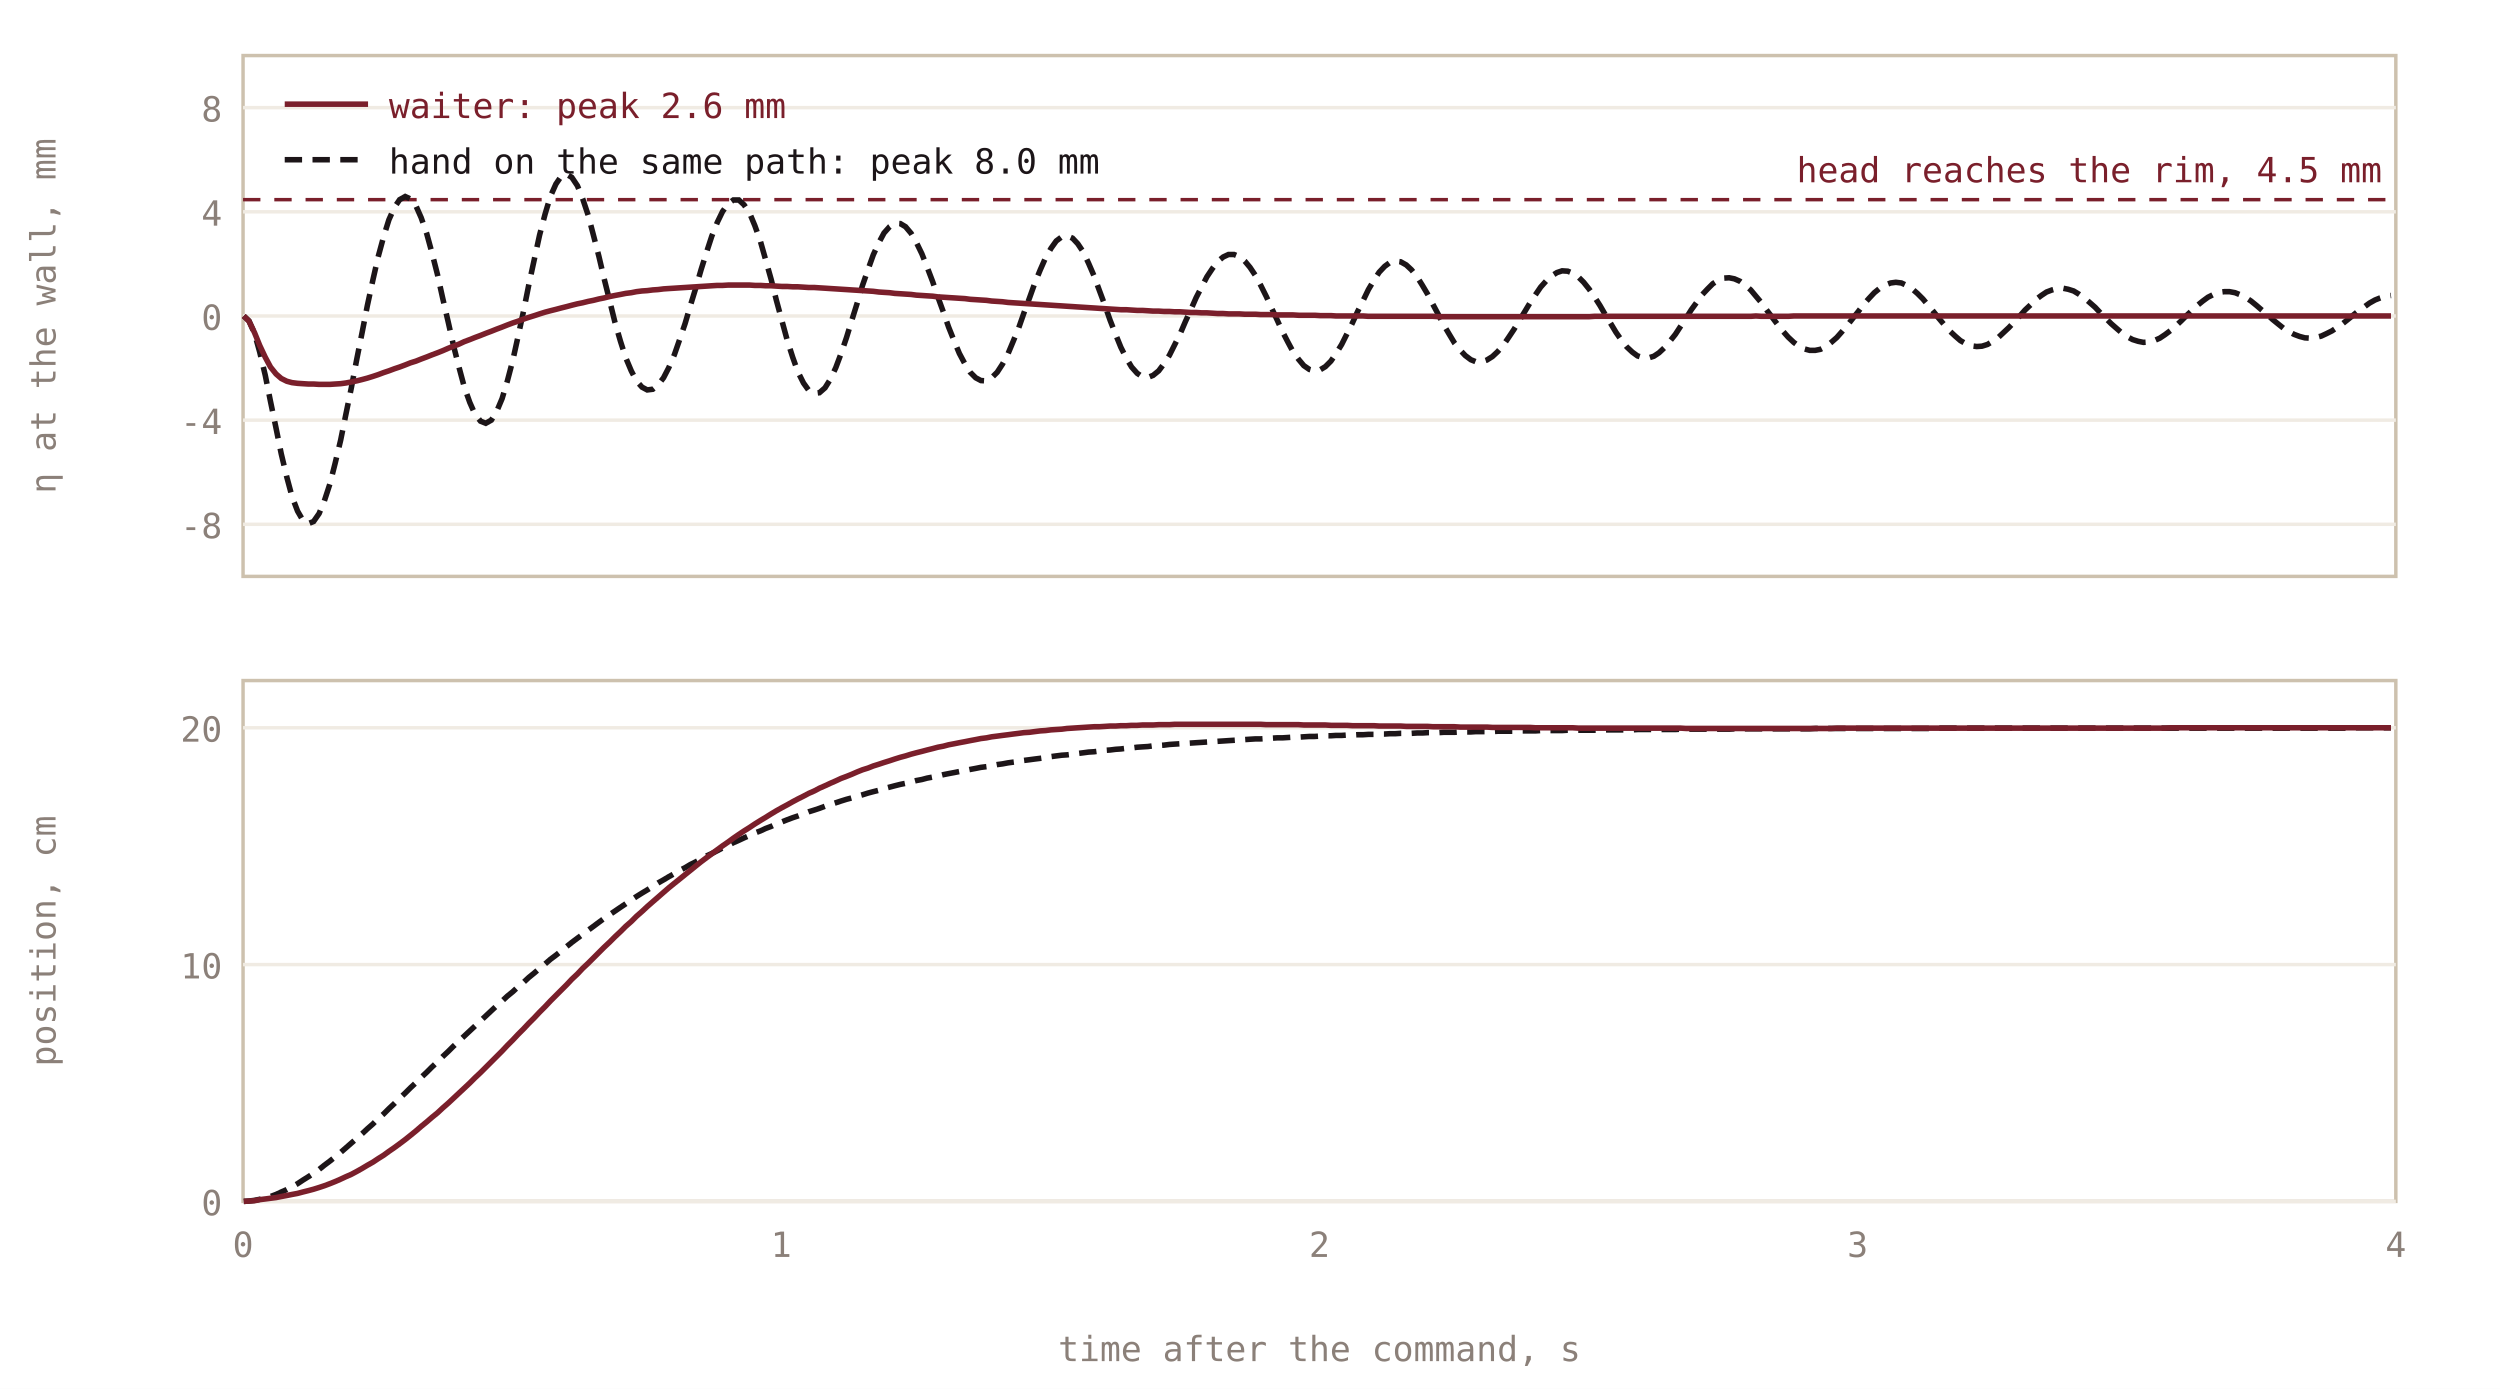
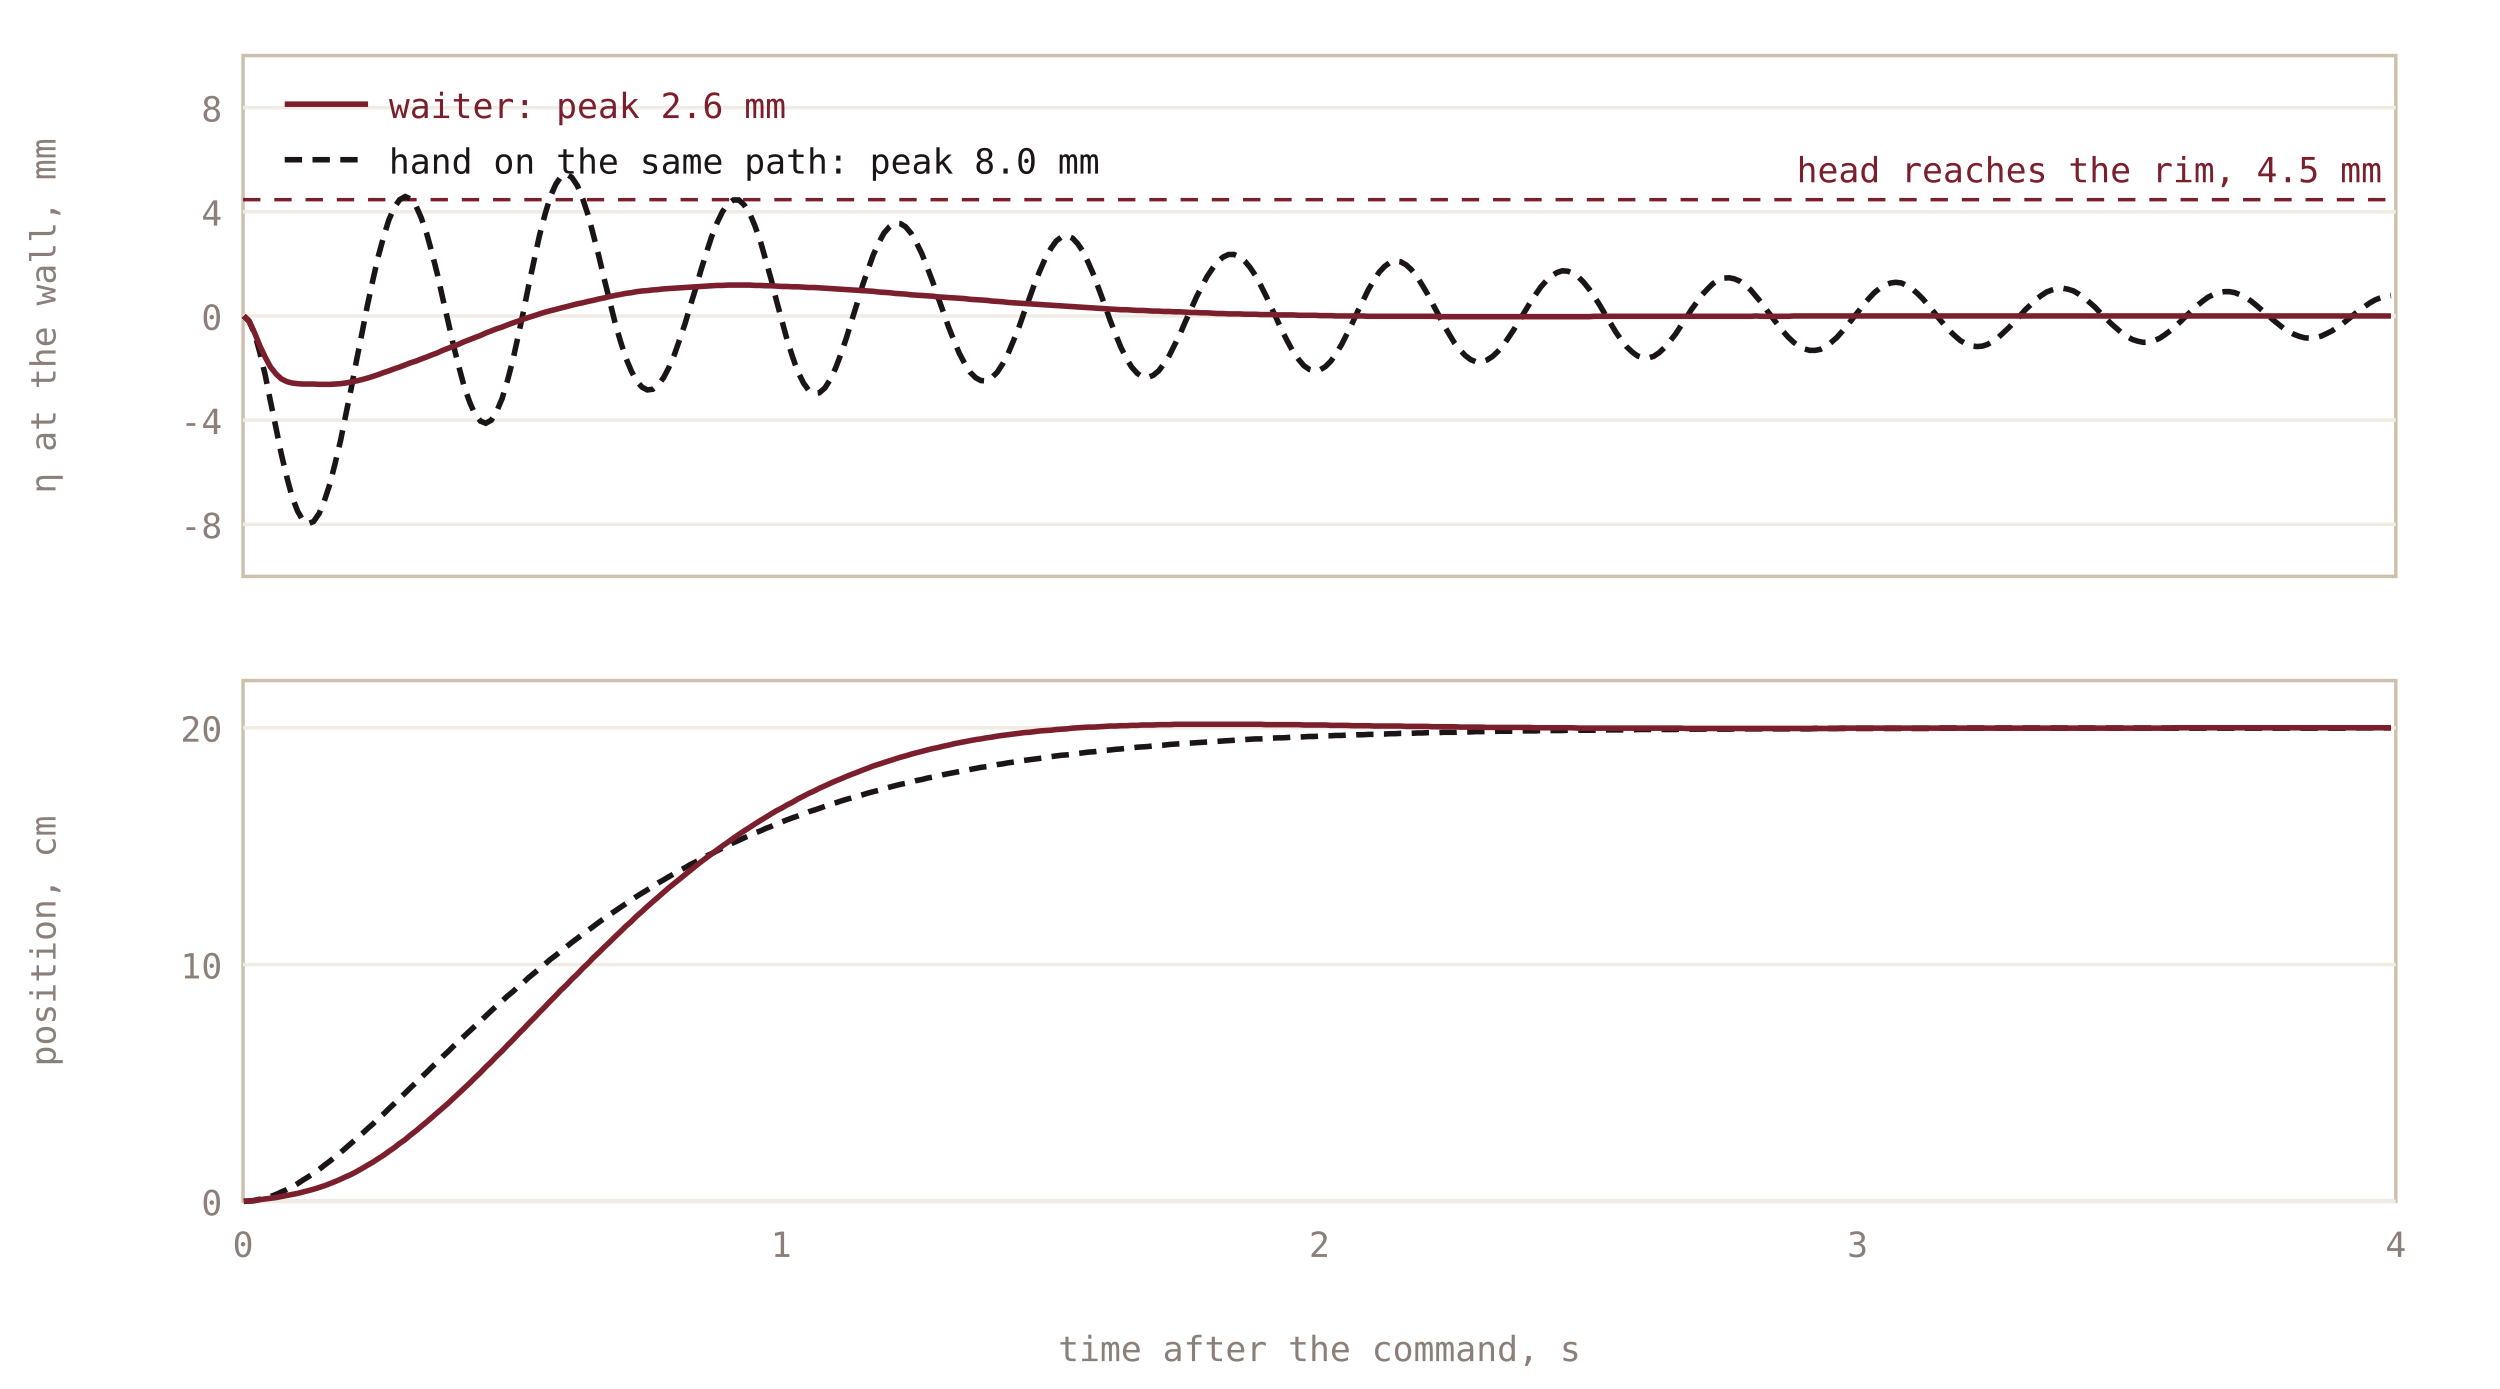
<svg viewBox="0 0 720 400" role="img" aria-label="A 20 centimetre carry: the waiter keeps the wave at the wall under the rim, a hand moving along the same smooth path does not.">
  <rect x="0" y="0" width="720" height="400" fill="#fff" />
  <rect x="70" y="16" width="620" height="150" fill="none" stroke="#cdc1ae" />
  <line x1="70" y1="151.0" x2="690" y2="151.0" stroke="#f0ebe3" />
  <text x="64" y="155.0" font-family="IBM Plex Mono, monospace" font-size="10" text-anchor="end" fill="#8b8079">-8</text>
  <line x1="70" y1="121.0" x2="690" y2="121.0" stroke="#f0ebe3" />
  <text x="64" y="125.0" font-family="IBM Plex Mono, monospace" font-size="10" text-anchor="end" fill="#8b8079">-4</text>
  <line x1="70" y1="91.0" x2="690" y2="91.0" stroke="#f0ebe3" />
  <text x="64" y="95.0" font-family="IBM Plex Mono, monospace" font-size="10" text-anchor="end" fill="#8b8079">0</text>
  <line x1="70" y1="61.0" x2="690" y2="61.0" stroke="#f0ebe3" />
  <text x="64" y="65.0" font-family="IBM Plex Mono, monospace" font-size="10" text-anchor="end" fill="#8b8079">4</text>
  <line x1="70" y1="31.0" x2="690" y2="31.0" stroke="#f0ebe3" />
  <text x="64" y="35.0" font-family="IBM Plex Mono, monospace" font-size="10" text-anchor="end" fill="#8b8079">8</text>
  <text x="16" y="91.0" font-family="IBM Plex Mono, monospace" font-size="10" text-anchor="middle" fill="#8b8079" transform="rotate(-90 16 91.0)">η at the wall, mm</text>
  <line x1="70" y1="57.5" x2="690" y2="57.5" stroke="#7a1f2b" stroke-dasharray="5 4" />
  <text x="686" y="52.5" font-family="IBM Plex Mono, monospace" font-size="10" text-anchor="end" fill="#7a1f2b">head reaches the rim, 4.5 mm</text>
  <polyline fill="none" stroke="#1c1518" stroke-width="1.6" stroke-dasharray="5 3" points="70.2,91.0 71.7,92.4 73.3,96.0 74.8,101.4 76.4,108.1 77.9,115.6 79.5,123.3 81.0,130.7 82.6,137.4 84.1,143.0 85.7,147.2 87.2,149.8 88.8,150.8 90.3,150.2 91.9,147.9 93.4,144.3 95.0,139.4 96.5,133.5 98.1,126.8 99.6,119.4 101.2,111.6 102.7,103.7 104.3,95.7 105.8,88.0 107.4,80.6 108.9,74.0 110.5,68.1 112.0,63.3 113.6,59.7 115.1,57.5 116.7,56.6 118.2,57.3 119.8,59.3 121.3,62.7 122.9,67.3 124.4,72.8 126.0,79.1 127.5,85.9 129.1,92.8 130.6,99.5 132.2,105.8 133.7,111.4 135.3,115.9 136.8,119.3 138.4,121.3 139.9,121.9 141.5,121.0 143.0,118.6 144.6,114.8 146.1,109.8 147.7,103.7 149.2,96.9 150.8,89.5 152.3,82.0 153.9,74.6 155.4,67.7 157.0,61.6 158.5,56.6 160.1,53.0 161.6,50.8 163.2,50.2 164.7,51.1 166.3,53.5 167.8,57.2 169.4,62.0 170.9,67.7 172.5,73.9 174.0,80.3 175.6,86.7 177.1,92.8 178.7,98.3 180.2,103.0 181.8,106.8 183.3,109.7 184.9,111.5 186.4,112.3 188.0,112.1 189.5,110.9 191.1,108.8 192.6,105.9 194.2,102.2 195.7,97.9 197.3,93.2 198.8,88.1 200.4,82.9 201.9,77.7 203.5,72.6 205.0,68.0 206.6,64.0 208.1,60.9 209.7,58.7 211.2,57.6 212.8,57.6 214.3,59.0 215.9,61.4 217.4,65.0 219.0,69.5 220.5,74.8 222.1,80.5 223.6,86.5 225.2,92.4 226.7,97.9 228.3,102.9 229.8,107.1 231.4,110.3 232.9,112.4 234.5,113.3 236.0,113.1 237.6,111.7 239.1,109.3 240.7,105.9 242.2,101.9 243.8,97.2 245.3,92.3 246.9,87.2 248.4,82.2 250.0,77.6 251.5,73.4 253.1,69.9 254.6,67.1 256.2,65.3 257.7,64.3 259.3,64.4 260.8,65.3 262.4,67.2 263.9,69.8 265.5,73.1 267.0,76.9 268.6,81.1 270.1,85.5 271.7,89.9 273.2,94.2 274.8,98.2 276.3,101.8 277.9,104.8 279.4,107.2 281.0,108.8 282.5,109.6 284.1,109.7 285.6,108.8 287.2,107.2 288.7,104.9 290.3,101.9 291.8,98.3 293.4,94.4 294.9,90.1 296.5,85.8 298.0,81.6 299.6,77.7 301.1,74.3 302.7,71.5 304.2,69.4 305.8,68.2 307.3,67.9 308.9,68.6 310.4,70.2 312.0,72.6 313.5,75.8 315.1,79.5 316.6,83.6 318.2,87.9 319.7,92.2 321.3,96.3 322.8,100.0 324.4,103.2 325.9,105.7 327.5,107.5 329.0,108.5 330.6,108.7 332.1,108.1 333.7,106.8 335.2,104.8 336.8,102.3 338.3,99.3 339.9,96.1 341.4,92.6 343.0,89.1 344.5,85.7 346.1,82.6 347.6,79.7 349.2,77.3 350.7,75.3 352.3,74.0 353.8,73.3 355.4,73.3 356.9,73.9 358.5,75.2 360.0,77.0 361.6,79.4 363.1,82.2 364.7,85.4 366.2,88.7 367.8,92.1 369.3,95.4 370.9,98.5 372.4,101.3 374.0,103.5 375.5,105.3 377.1,106.4 378.6,106.8 380.2,106.5 381.7,105.6 383.3,104.0 384.8,101.8 386.4,99.2 387.9,96.2 389.5,93.0 391.0,89.7 392.6,86.5 394.1,83.4 395.7,80.7 397.2,78.4 398.8,76.7 400.3,75.6 401.9,75.2 403.4,75.4 405.0,76.3 406.5,77.7 408.1,79.7 409.6,82.1 411.2,84.8 412.7,87.7 414.3,90.7 415.8,93.6 417.4,96.3 418.9,98.8 420.5,100.8 422.0,102.4 423.6,103.6 425.1,104.2 426.7,104.2 428.2,103.7 429.8,102.7 431.3,101.3 432.9,99.5 434.4,97.3 436.0,94.9 437.5,92.4 439.1,89.8 440.6,87.3 442.2,84.9 443.7,82.7 445.3,80.9 446.8,79.5 448.4,78.5 449.9,78.0 451.5,78.1 453.0,78.7 454.6,79.8 456.1,81.3 457.7,83.3 459.2,85.5 460.8,88.0 462.3,90.6 463.9,93.2 465.4,95.7 467.0,98.0 468.5,99.9 470.1,101.4 471.6,102.5 473.2,103.0 474.7,103.1 476.3,102.6 477.8,101.6 479.4,100.1 480.9,98.3 482.5,96.3 484.0,94.0 485.6,91.6 487.1,89.2 488.7,87.0 490.2,84.9 491.8,83.2 493.3,81.7 494.9,80.7 496.4,80.1 498.0,80.0 499.5,80.3 501.1,81.0 502.6,82.1 504.2,83.5 505.7,85.3 507.3,87.2 508.8,89.3 510.4,91.4 511.9,93.4 513.5,95.4 515.0,97.1 516.6,98.6 518.1,99.7 519.7,100.5 521.2,100.9 522.8,100.9 524.3,100.6 525.9,99.8 527.4,98.6 529.0,97.2 530.5,95.5 532.1,93.6 533.6,91.7 535.2,89.7 536.7,87.7 538.3,85.9 539.8,84.3 541.4,83.0 542.9,82.1 544.5,81.5 546.0,81.3 547.6,81.5 549.1,82.2 550.7,83.2 552.2,84.5 553.8,86.1 555.3,87.9 556.9,89.8 558.4,91.7 560.0,93.6 561.5,95.3 563.1,96.8 564.6,98.1 566.2,99.0 567.7,99.6 569.3,99.8 570.8,99.7 572.4,99.2 573.9,98.3 575.5,97.2 577.0,95.8 578.6,94.3 580.1,92.7 581.7,91.0 583.2,89.3 584.8,87.8 586.3,86.3 587.9,85.1 589.4,84.1 591.0,83.5 592.5,83.1 594.1,83.0 595.6,83.3 597.2,83.8 598.7,84.7 600.3,85.8 601.8,87.1 603.4,88.5 604.9,90.1 606.5,91.7 608.0,93.2 609.6,94.6 611.1,95.9 612.7,97.0 614.2,97.8 615.8,98.3 617.3,98.6 618.9,98.5 620.4,98.1 622.0,97.4 623.5,96.4 625.1,95.2 626.6,93.9 628.2,92.4 629.7,90.9 631.3,89.4 632.8,88.0 634.4,86.7 635.9,85.6 637.5,84.8 639.0,84.2 640.6,84.0 642.1,84.0 643.7,84.3 645.2,84.9 646.8,85.7 648.3,86.7 649.9,88.0 651.4,89.3 653.0,90.6 654.5,92.0 656.1,93.3 657.6,94.5 659.2,95.5 660.7,96.3 662.3,96.9 663.8,97.3 665.4,97.4 666.9,97.2 668.5,96.8 670.0,96.1 671.6,95.3 673.1,94.3 674.7,93.2 676.2,92.0 677.8,90.7 679.3,89.5 680.9,88.4 682.4,87.3 684.0,86.4 685.5,85.8 687.1,85.3 688.6,85.1" />
-   <polyline fill="none" stroke="#7a1f2b" stroke-width="1.6" points="70.2,91.0 71.7,92.5 73.3,95.8 74.8,99.5 76.4,102.9 77.9,105.7 79.5,107.7 81.0,109.0 82.6,109.8 84.1,110.2 85.7,110.4 87.2,110.5 88.8,110.6 90.3,110.6 91.9,110.7 93.4,110.7 95.0,110.7 96.5,110.6 98.1,110.5 99.6,110.3 101.2,110.0 102.7,109.7 104.3,109.3 105.8,108.9 107.4,108.4 108.9,107.9 110.5,107.3 112.0,106.8 113.6,106.2 115.1,105.7 116.7,105.1 118.2,104.5 119.8,104.0 121.3,103.4 122.9,102.8 124.4,102.2 126.0,101.6 127.5,101.0 129.1,100.3 130.6,99.7 132.2,99.1 133.7,98.4 135.3,97.8 136.8,97.2 138.4,96.6 139.9,96.0 141.5,95.4 143.0,94.8 144.6,94.2 146.1,93.6 147.7,93.0 149.2,92.5 150.8,91.9 152.3,91.4 153.9,90.9 155.4,90.4 157.0,89.9 158.5,89.5 160.1,89.1 161.6,88.7 163.2,88.3 164.7,87.9 166.3,87.5 167.8,87.2 169.4,86.8 170.9,86.5 172.5,86.1 174.0,85.8 175.6,85.4 177.1,85.1 178.7,84.8 180.2,84.5 181.8,84.3 183.3,84.0 184.9,83.8 186.4,83.7 188.0,83.5 189.5,83.4 191.1,83.2 192.6,83.1 194.2,83.0 195.7,82.9 197.3,82.8 198.8,82.7 200.4,82.6 201.9,82.5 203.5,82.4 205.0,82.3 206.6,82.2 208.1,82.2 209.7,82.1 211.2,82.1 212.8,82.1 214.3,82.1 215.9,82.1 217.4,82.2 219.0,82.2 220.5,82.3 222.1,82.3 223.6,82.4 225.2,82.5 226.7,82.5 228.3,82.6 229.8,82.6 231.4,82.7 232.9,82.8 234.5,82.8 236.0,82.9 237.6,83.0 239.1,83.1 240.7,83.2 242.2,83.3 243.8,83.4 245.3,83.5 246.9,83.6 248.4,83.7 250.0,83.8 251.5,83.9 253.1,84.1 254.6,84.2 256.2,84.3 257.7,84.5 259.3,84.6 260.8,84.7 262.4,84.8 263.9,85.0 265.5,85.1 267.0,85.2 268.6,85.3 270.1,85.5 271.7,85.6 273.2,85.7 274.8,85.8 276.3,85.9 277.9,86.0 279.4,86.2 281.0,86.3 282.5,86.4 284.1,86.5 285.6,86.7 287.2,86.8 288.7,86.9 290.3,87.1 291.8,87.2 293.4,87.3 294.9,87.4 296.5,87.5 298.0,87.6 299.6,87.7 301.1,87.8 302.7,87.9 304.2,88.0 305.8,88.1 307.3,88.2 308.9,88.3 310.4,88.4 312.0,88.5 313.5,88.6 315.1,88.7 316.6,88.8 318.2,88.9 319.7,89.0 321.3,89.1 322.8,89.2 324.4,89.2 325.9,89.3 327.5,89.4 329.0,89.4 330.6,89.5 332.1,89.6 333.7,89.6 335.2,89.7 336.8,89.7 338.3,89.8 339.9,89.8 341.4,89.9 343.0,90.0 344.5,90.0 346.1,90.1 347.6,90.1 349.2,90.2 350.7,90.3 352.3,90.3 353.8,90.4 355.4,90.4 356.9,90.4 358.5,90.5 360.0,90.5 361.6,90.5 363.1,90.6 364.7,90.6 366.2,90.6 367.8,90.7 369.3,90.7 370.9,90.7 372.4,90.7 374.0,90.8 375.5,90.8 377.1,90.8 378.6,90.8 380.2,90.9 381.7,90.9 383.3,90.9 384.8,91.0 386.4,91.0 387.9,91.0 389.5,91.0 391.0,91.0 392.6,91.0 394.1,91.1 395.7,91.1 397.2,91.1 398.8,91.1 400.3,91.1 401.9,91.1 403.4,91.1 405.0,91.1 406.5,91.1 408.1,91.1 409.6,91.1 411.2,91.1 412.7,91.1 414.3,91.2 415.8,91.2 417.4,91.2 418.9,91.2 420.5,91.2 422.0,91.2 423.6,91.2 425.1,91.2 426.7,91.2 428.2,91.2 429.8,91.2 431.3,91.2 432.9,91.2 434.4,91.2 436.0,91.2 437.5,91.2 439.1,91.2 440.6,91.2 442.2,91.2 443.7,91.2 445.3,91.2 446.8,91.2 448.4,91.2 449.9,91.2 451.5,91.2 453.0,91.2 454.6,91.2 456.1,91.2 457.7,91.2 459.2,91.1 460.8,91.1 462.3,91.1 463.9,91.1 465.4,91.1 467.0,91.1 468.5,91.1 470.1,91.1 471.6,91.1 473.2,91.1 474.7,91.1 476.3,91.1 477.8,91.1 479.4,91.1 480.9,91.1 482.5,91.1 484.0,91.1 485.6,91.1 487.1,91.1 488.7,91.1 490.2,91.1 491.8,91.1 493.3,91.1 494.9,91.1 496.4,91.1 498.0,91.1 499.5,91.1 501.1,91.1 502.6,91.1 504.2,91.1 505.7,91.0 507.3,91.1 508.8,91.1 510.4,91.1 511.9,91.1 513.5,91.1 515.0,91.1 516.6,91.0 518.1,91.0 519.7,91.0 521.2,91.0 522.8,91.0 524.3,91.0 525.9,91.0 527.4,91.0 529.0,91.0 530.5,91.0 532.1,91.0 533.6,91.0 535.2,91.0 536.7,91.0 538.3,91.0 539.8,91.0 541.4,91.0 542.9,91.0 544.5,91.0 546.0,91.0 547.6,91.0 549.1,91.0 550.7,91.0 552.2,91.0 553.8,91.0 555.3,91.0 556.9,91.0 558.4,91.0 560.0,91.0 561.5,91.0 563.1,91.0 564.6,91.0 566.2,91.0 567.7,91.0 569.3,91.0 570.8,91.0 572.4,91.0 573.9,91.0 575.5,91.0 577.0,91.0 578.6,91.0 580.1,91.0 581.7,91.0 583.2,91.0 584.8,91.0 586.3,91.0 587.9,91.0 589.4,91.0 591.0,91.0 592.5,91.0 594.1,91.0 595.6,91.0 597.2,91.0 598.7,91.0 600.3,91.0 601.8,91.0 603.4,91.0 604.9,91.0 606.5,91.0 608.0,91.0 609.6,91.0 611.1,91.0 612.7,91.0 614.2,91.0 615.8,91.0 617.3,91.0 618.9,91.0 620.4,91.0 622.0,91.0 623.5,91.0 625.1,91.0 626.6,91.0 628.2,91.0 629.7,91.0 631.3,91.0 632.8,91.0 634.4,91.0 635.9,91.0 637.5,91.0 639.0,91.0 640.6,91.0 642.1,91.0 643.7,91.0 645.2,91.0 646.8,91.0 648.3,91.0 649.9,91.0 651.4,91.0 653.0,91.0 654.5,91.0 656.1,91.0 657.6,91.0 659.2,91.0 660.7,91.0 662.3,91.0 663.8,91.0 665.4,91.0 666.9,91.0 668.5,91.0 670.0,91.0 671.6,91.0 673.1,91.0 674.7,91.0 676.2,91.0 677.8,91.0 679.3,91.0 680.9,91.0 682.4,91.0 684.0,91.0 685.5,91.0 687.1,91.0 688.6,91.0" />
+   <polyline fill="none" stroke="#7a1f2b" stroke-width="1.6" points="70.2,91.0 71.7,92.5 73.3,95.8 74.8,99.5 76.4,102.9 77.9,105.7 79.5,107.7 81.0,109.1 82.6,109.9 84.1,110.3 85.7,110.5 87.2,110.6 88.8,110.6 90.3,110.6 91.9,110.7 93.4,110.7 95.0,110.7 96.5,110.6 98.1,110.5 99.6,110.3 101.2,110.0 102.7,109.7 104.3,109.3 105.8,108.9 107.4,108.4 108.9,107.9 110.5,107.3 112.0,106.8 113.6,106.2 115.1,105.7 116.7,105.1 118.2,104.5 119.8,104.0 121.3,103.4 122.9,102.8 124.4,102.2 126.0,101.6 127.5,100.9 129.1,100.3 130.6,99.7 132.2,99.1 133.7,98.4 135.3,97.8 136.8,97.2 138.4,96.6 139.9,95.9 141.5,95.3 143.0,94.7 144.6,94.2 146.1,93.6 147.7,93.0 149.2,92.5 150.8,91.9 152.3,91.4 153.9,90.9 155.4,90.4 157.0,89.9 158.5,89.5 160.1,89.1 161.6,88.7 163.2,88.3 164.7,87.9 166.3,87.5 167.8,87.2 169.4,86.8 170.9,86.5 172.5,86.1 174.0,85.8 175.6,85.4 177.1,85.1 178.7,84.8 180.2,84.5 181.8,84.3 183.3,84.0 184.9,83.8 186.4,83.7 188.0,83.5 189.5,83.4 191.1,83.2 192.6,83.1 194.2,83.0 195.7,82.9 197.3,82.8 198.8,82.7 200.4,82.6 201.9,82.5 203.5,82.4 205.0,82.3 206.6,82.2 208.1,82.2 209.7,82.1 211.2,82.1 212.8,82.1 214.3,82.1 215.9,82.1 217.4,82.2 219.0,82.2 220.5,82.3 222.1,82.3 223.6,82.4 225.2,82.5 226.7,82.5 228.3,82.6 229.8,82.6 231.4,82.7 232.9,82.8 234.5,82.8 236.0,82.9 237.6,83.0 239.1,83.1 240.7,83.2 242.2,83.3 243.8,83.4 245.3,83.5 246.9,83.6 248.4,83.7 250.0,83.8 251.5,83.9 253.1,84.1 254.6,84.2 256.2,84.3 257.7,84.5 259.3,84.6 260.8,84.7 262.4,84.9 263.9,85.0 265.5,85.1 267.0,85.2 268.6,85.3 270.1,85.5 271.7,85.6 273.2,85.7 274.8,85.8 276.3,85.9 277.9,86.0 279.4,86.2 281.0,86.3 282.5,86.4 284.1,86.5 285.6,86.7 287.2,86.8 288.7,86.9 290.3,87.1 291.8,87.2 293.4,87.3 294.9,87.4 296.5,87.5 298.0,87.6 299.6,87.7 301.1,87.8 302.7,87.9 304.2,88.0 305.8,88.1 307.3,88.2 308.9,88.3 310.4,88.4 312.0,88.5 313.5,88.6 315.1,88.7 316.6,88.8 318.2,88.9 319.7,89.0 321.3,89.1 322.8,89.2 324.4,89.2 325.9,89.3 327.5,89.4 329.0,89.4 330.6,89.5 332.1,89.6 333.7,89.6 335.2,89.7 336.8,89.7 338.3,89.8 339.9,89.8 341.4,89.9 343.0,90.0 344.5,90.0 346.1,90.1 347.6,90.1 349.2,90.2 350.7,90.3 352.3,90.3 353.8,90.4 355.4,90.4 356.9,90.4 358.5,90.5 360.0,90.5 361.6,90.5 363.1,90.6 364.7,90.6 366.2,90.6 367.8,90.7 369.3,90.7 370.9,90.7 372.4,90.7 374.0,90.8 375.5,90.8 377.1,90.8 378.6,90.8 380.2,90.9 381.7,90.9 383.3,90.9 384.8,91.0 386.4,91.0 387.9,91.0 389.5,91.0 391.0,91.0 392.6,91.0 394.1,91.1 395.7,91.1 397.2,91.1 398.8,91.1 400.3,91.1 401.9,91.1 403.4,91.1 405.0,91.1 406.5,91.1 408.1,91.1 409.6,91.1 411.2,91.1 412.7,91.1 414.3,91.2 415.8,91.2 417.4,91.2 418.9,91.2 420.5,91.2 422.0,91.2 423.6,91.2 425.1,91.2 426.7,91.2 428.2,91.2 429.8,91.2 431.3,91.2 432.9,91.2 434.4,91.2 436.0,91.2 437.5,91.2 439.1,91.2 440.6,91.2 442.2,91.2 443.7,91.2 445.3,91.2 446.8,91.2 448.4,91.2 449.9,91.2 451.5,91.2 453.0,91.2 454.6,91.2 456.1,91.2 457.7,91.2 459.2,91.1 460.8,91.1 462.3,91.1 463.9,91.1 465.4,91.1 467.0,91.1 468.5,91.1 470.1,91.1 471.6,91.1 473.2,91.1 474.7,91.1 476.3,91.1 477.8,91.1 479.4,91.1 480.9,91.1 482.5,91.1 484.0,91.1 485.6,91.1 487.1,91.1 488.7,91.1 490.2,91.1 491.8,91.1 493.3,91.1 494.9,91.1 496.4,91.1 498.0,91.1 499.5,91.1 501.1,91.1 502.6,91.1 504.2,91.1 505.7,91.0 507.3,91.1 508.8,91.1 510.4,91.1 511.9,91.1 513.5,91.1 515.0,91.1 516.6,91.0 518.1,91.0 519.7,91.0 521.2,91.0 522.8,91.0 524.3,91.0 525.9,91.0 527.4,91.0 529.0,91.0 530.5,91.0 532.1,91.0 533.6,91.0 535.2,91.0 536.7,91.0 538.3,91.0 539.8,91.0 541.4,91.0 542.9,91.0 544.5,91.0 546.0,91.0 547.6,91.0 549.1,91.0 550.7,91.0 552.2,91.0 553.8,91.0 555.3,91.0 556.9,91.0 558.4,91.0 560.0,91.0 561.5,91.0 563.1,91.0 564.6,91.0 566.2,91.0 567.7,91.0 569.3,91.0 570.8,91.0 572.4,91.0 573.9,91.0 575.5,91.0 577.0,91.0 578.6,91.0 580.1,91.0 581.7,91.0 583.2,91.0 584.8,91.0 586.3,91.0 587.9,91.0 589.4,91.0 591.0,91.0 592.5,91.0 594.1,91.0 595.6,91.0 597.2,91.0 598.7,91.0 600.3,91.0 601.8,91.0 603.4,91.0 604.9,91.0 606.5,91.0 608.0,91.0 609.6,91.0 611.1,91.0 612.7,91.0 614.2,91.0 615.8,91.0 617.3,91.0 618.9,91.0 620.4,91.0 622.0,91.0 623.5,91.0 625.1,91.0 626.6,91.0 628.2,91.0 629.7,91.0 631.3,91.0 632.8,91.0 634.4,91.0 635.9,91.0 637.5,91.0 639.0,91.0 640.6,91.0 642.1,91.0 643.7,91.0 645.2,91.0 646.8,91.0 648.3,91.0 649.9,91.0 651.4,91.0 653.0,91.0 654.5,91.0 656.1,91.0 657.6,91.0 659.2,91.0 660.7,91.0 662.3,91.0 663.8,91.0 665.4,91.0 666.9,91.0 668.5,91.0 670.0,91.0 671.6,91.0 673.1,91.0 674.7,91.0 676.2,91.0 677.8,91.0 679.3,91.0 680.9,91.0 682.4,91.0 684.0,91.0 685.5,91.0 687.1,91.0 688.6,91.0" />
  <rect x="70" y="196" width="620" height="150" fill="none" stroke="#cdc1ae" />
  <line x1="70" y1="346.0" x2="690" y2="346.0" stroke="#f0ebe3" />
  <text x="64" y="350.0" font-family="IBM Plex Mono, monospace" font-size="10" text-anchor="end" fill="#8b8079">0</text>
  <line x1="70" y1="277.8" x2="690" y2="277.8" stroke="#f0ebe3" />
  <text x="64" y="281.8" font-family="IBM Plex Mono, monospace" font-size="10" text-anchor="end" fill="#8b8079">10</text>
  <line x1="70" y1="209.6" x2="690" y2="209.6" stroke="#f0ebe3" />
  <text x="64" y="213.6" font-family="IBM Plex Mono, monospace" font-size="10" text-anchor="end" fill="#8b8079">20</text>
  <text x="16" y="271.0" font-family="IBM Plex Mono, monospace" font-size="10" text-anchor="middle" fill="#8b8079" transform="rotate(-90 16 271.0)">position, cm</text>
  <polyline fill="none" stroke="#1c1518" stroke-width="1.6" stroke-dasharray="5 3" points="70.2,346.0 71.7,345.9 73.3,345.7 74.8,345.4 76.4,345.0 77.9,344.6 79.5,344.0 81.0,343.3 82.6,342.6 84.1,341.8 85.7,340.9 87.2,339.9 88.8,338.9 90.3,337.9 91.9,336.8 93.4,335.6 95.0,334.4 96.5,333.2 98.1,331.9 99.6,330.6 101.2,329.2 102.7,327.9 104.3,326.5 105.8,325.1 107.4,323.7 108.9,322.2 110.5,320.8 112.0,319.3 113.6,317.8 115.1,316.3 116.7,314.8 118.2,313.3 119.8,311.8 121.3,310.3 122.9,308.8 124.4,307.3 126.0,305.8 127.5,304.3 129.1,302.8 130.6,301.3 132.2,299.8 133.7,298.4 135.3,296.9 136.8,295.5 138.4,294.0 139.9,292.6 141.5,291.1 143.0,289.7 144.6,288.3 146.1,286.9 147.7,285.6 149.2,284.2 150.8,282.9 152.3,281.5 153.9,280.2 155.4,278.9 157.0,277.6 158.5,276.3 160.1,275.1 161.6,273.9 163.2,272.6 164.7,271.4 166.3,270.2 167.8,269.1 169.4,267.9 170.9,266.8 172.5,265.6 174.0,264.5 175.6,263.4 177.1,262.4 178.7,261.3 180.2,260.3 181.8,259.2 183.3,258.2 184.9,257.2 186.4,256.3 188.0,255.3 189.5,254.3 191.1,253.4 192.6,252.5 194.2,251.6 195.7,250.7 197.3,249.9 198.8,249.0 200.4,248.2 201.9,247.4 203.5,246.5 205.0,245.8 206.6,245.0 208.1,244.2 209.7,243.5 211.2,242.7 212.8,242.0 214.3,241.3 215.9,240.6 217.4,239.9 219.0,239.3 220.5,238.6 222.1,238.0 223.6,237.3 225.2,236.7 226.7,236.1 228.3,235.5 229.8,235.0 231.4,234.4 232.9,233.8 234.5,233.3 236.0,232.8 237.6,232.2 239.1,231.7 240.7,231.2 242.2,230.7 243.8,230.2 245.3,229.8 246.9,229.3 248.4,228.9 250.0,228.4 251.5,228.0 253.1,227.6 254.6,227.1 256.2,226.7 257.7,226.3 259.3,225.9 260.8,225.6 262.4,225.2 263.9,224.8 265.5,224.5 267.0,224.1 268.6,223.8 270.1,223.5 271.7,223.1 273.2,222.8 274.8,222.5 276.3,222.2 277.9,221.9 279.4,221.6 281.0,221.3 282.5,221.0 284.1,220.8 285.6,220.5 287.2,220.2 288.7,220.0 290.3,219.7 291.8,219.5 293.4,219.3 294.9,219.0 296.5,218.8 298.0,218.6 299.6,218.4 301.1,218.2 302.7,217.9 304.2,217.7 305.8,217.5 307.3,217.4 308.9,217.2 310.4,217.0 312.0,216.8 313.5,216.6 315.1,216.5 316.6,216.3 318.2,216.1 319.7,216.0 321.3,215.8 322.8,215.7 324.4,215.5 325.9,215.4 327.5,215.2 329.0,215.1 330.6,215.0 332.1,214.8 333.7,214.7 335.2,214.6 336.8,214.4 338.3,214.3 339.9,214.2 341.4,214.1 343.0,214.0 344.5,213.9 346.1,213.8 347.6,213.7 349.2,213.6 350.7,213.5 352.3,213.4 353.8,213.3 355.4,213.2 356.9,213.1 358.5,213.0 360.0,212.9 361.6,212.8 363.1,212.8 364.7,212.7 366.2,212.6 367.8,212.5 369.3,212.5 370.9,212.4 372.4,212.3 374.0,212.3 375.5,212.2 377.1,212.1 378.6,212.1 380.2,212.0 381.7,211.9 383.3,211.9 384.8,211.8 386.4,211.8 387.9,211.7 389.5,211.7 391.0,211.6 392.6,211.6 394.1,211.5 395.7,211.5 397.2,211.4 398.8,211.4 400.3,211.3 401.9,211.3 403.4,211.2 405.0,211.2 406.5,211.2 408.1,211.1 409.6,211.1 411.2,211.0 412.7,211.0 414.3,211.0 415.8,210.9 417.4,210.9 418.9,210.9 420.5,210.8 422.0,210.8 423.6,210.8 425.1,210.7 426.7,210.7 428.2,210.7 429.8,210.7 431.3,210.6 432.9,210.6 434.4,210.6 436.0,210.6 437.5,210.5 439.1,210.5 440.6,210.5 442.2,210.5 443.7,210.4 445.3,210.4 446.8,210.4 448.4,210.4 449.9,210.4 451.5,210.3 453.0,210.3 454.6,210.3 456.1,210.3 457.7,210.3 459.2,210.3 460.8,210.2 462.3,210.2 463.9,210.2 465.4,210.2 467.0,210.2 468.5,210.2 470.1,210.2 471.6,210.1 473.2,210.1 474.7,210.1 476.3,210.1 477.8,210.1 479.4,210.1 480.9,210.1 482.5,210.1 484.0,210.0 485.6,210.0 487.1,210.0 488.7,210.0 490.2,210.0 491.8,210.0 493.3,210.0 494.9,210.0 496.4,210.0 498.0,210.0 499.5,209.9 501.1,209.9 502.6,209.9 504.2,209.9 505.7,209.9 507.3,209.9 508.8,209.9 510.4,209.9 511.9,209.9 513.5,209.9 515.0,209.9 516.6,209.9 518.1,209.9 519.7,209.9 521.2,209.9 522.8,209.8 524.3,209.8 525.9,209.8 527.4,209.8 529.0,209.8 530.5,209.8 532.1,209.8 533.6,209.8 535.2,209.8 536.7,209.8 538.3,209.8 539.8,209.8 541.4,209.8 542.9,209.8 544.5,209.8 546.0,209.8 547.6,209.8 549.1,209.8 550.7,209.8 552.2,209.8 553.8,209.8 555.3,209.8 556.9,209.8 558.4,209.7 560.0,209.7 561.5,209.7 563.1,209.7 564.6,209.7 566.2,209.7 567.7,209.7 569.3,209.7 570.8,209.7 572.4,209.7 573.9,209.7 575.5,209.7 577.0,209.7 578.6,209.7 580.1,209.7 581.7,209.7 583.2,209.7 584.8,209.7 586.3,209.7 587.9,209.7 589.4,209.7 591.0,209.7 592.5,209.7 594.1,209.7 595.6,209.7 597.2,209.7 598.7,209.7 600.3,209.7 601.8,209.7 603.4,209.7 604.9,209.7 606.5,209.7 608.0,209.7 609.6,209.7 611.1,209.7 612.7,209.7 614.2,209.7 615.8,209.7 617.3,209.7 618.9,209.7 620.4,209.7 622.0,209.7 623.5,209.7 625.1,209.7 626.6,209.7 628.2,209.7 629.7,209.7 631.3,209.7 632.8,209.7 634.4,209.7 635.9,209.7 637.5,209.7 639.0,209.7 640.6,209.7 642.1,209.7 643.7,209.7 645.2,209.7 646.8,209.7 648.3,209.7 649.9,209.7 651.4,209.7 653.0,209.7 654.5,209.7 656.1,209.7 657.6,209.7 659.2,209.7 660.7,209.7 662.3,209.7 663.8,209.7 665.4,209.7 666.9,209.7 668.5,209.7 670.0,209.7 671.6,209.7 673.1,209.7 674.7,209.7 676.2,209.7 677.8,209.6 679.3,209.6 680.9,209.6 682.4,209.6 684.0,209.6 685.5,209.6 687.1,209.6 688.6,209.6" />
-   <polyline fill="none" stroke="#7a1f2b" stroke-width="1.6" points="70.2,346.0 71.7,345.9 73.3,345.8 74.8,345.5 76.4,345.3 77.9,345.1 79.5,344.9 81.0,344.6 82.6,344.3 84.1,344.0 85.7,343.7 87.2,343.3 88.8,342.9 90.3,342.5 91.9,342.0 93.4,341.5 95.0,340.9 96.5,340.3 98.1,339.6 99.6,338.9 101.2,338.2 102.7,337.4 104.3,336.5 105.8,335.6 107.4,334.7 108.9,333.7 110.5,332.7 112.0,331.6 113.6,330.5 115.1,329.4 116.7,328.2 118.2,327.0 119.8,325.7 121.3,324.4 122.9,323.1 124.4,321.8 126.0,320.5 127.5,319.1 129.1,317.7 130.6,316.3 132.2,314.8 133.7,313.4 135.3,311.9 136.8,310.4 138.4,308.9 139.9,307.4 141.5,305.8 143.0,304.3 144.6,302.7 146.1,301.1 147.7,299.5 149.2,297.9 150.8,296.3 152.3,294.7 153.9,293.1 155.4,291.5 157.0,289.9 158.5,288.3 160.1,286.7 161.6,285.2 163.2,283.6 164.7,282.0 166.3,280.5 167.8,278.9 169.4,277.4 170.9,275.9 172.5,274.3 174.0,272.8 175.6,271.3 177.1,269.8 178.7,268.3 180.2,266.8 181.8,265.4 183.3,263.9 184.9,262.5 186.4,261.1 188.0,259.7 189.5,258.4 191.1,257.0 192.6,255.7 194.2,254.4 195.7,253.2 197.3,251.9 198.8,250.7 200.4,249.4 201.9,248.2 203.5,247.0 205.0,245.9 206.6,244.7 208.1,243.6 209.7,242.5 211.2,241.4 212.8,240.3 214.3,239.3 215.9,238.3 217.4,237.3 219.0,236.3 220.5,235.4 222.1,234.4 223.6,233.5 225.2,232.6 226.7,231.8 228.3,230.9 229.8,230.1 231.4,229.3 232.9,228.5 234.5,227.8 236.0,227.0 237.6,226.3 239.1,225.6 240.7,224.9 242.2,224.2 243.8,223.6 245.3,223.0 246.9,222.3 248.4,221.7 250.0,221.2 251.5,220.6 253.1,220.1 254.6,219.6 256.2,219.1 257.7,218.6 259.3,218.1 260.8,217.7 262.4,217.2 263.9,216.8 265.5,216.4 267.0,216.0 268.6,215.6 270.1,215.2 271.7,214.9 273.2,214.5 274.8,214.2 276.3,213.9 277.9,213.6 279.4,213.3 281.0,213.0 282.5,212.7 284.1,212.5 285.6,212.2 287.2,212.0 288.7,211.8 290.3,211.6 291.8,211.4 293.4,211.2 294.9,211.0 296.5,210.9 298.0,210.7 299.6,210.5 301.1,210.4 302.7,210.2 304.2,210.1 305.8,210.0 307.3,209.8 308.9,209.7 310.4,209.6 312.0,209.5 313.5,209.4 315.1,209.3 316.6,209.3 318.2,209.2 319.7,209.1 321.3,209.1 322.8,209.0 324.4,209.0 325.9,208.9 327.5,208.9 329.0,208.8 330.6,208.8 332.1,208.8 333.7,208.7 335.2,208.7 336.8,208.7 338.3,208.6 339.9,208.6 341.4,208.6 343.0,208.6 344.5,208.6 346.1,208.6 347.6,208.6 349.2,208.6 350.7,208.6 352.3,208.6 353.8,208.6 355.4,208.6 356.9,208.6 358.5,208.6 360.0,208.6 361.6,208.6 363.1,208.6 364.7,208.7 366.2,208.7 367.8,208.7 369.3,208.7 370.9,208.7 372.4,208.7 374.0,208.7 375.5,208.8 377.1,208.8 378.6,208.8 380.2,208.8 381.7,208.8 383.3,208.9 384.8,208.9 386.4,208.9 387.9,208.9 389.5,209.0 391.0,209.0 392.6,209.0 394.1,209.0 395.7,209.0 397.2,209.1 398.8,209.1 400.3,209.1 401.9,209.1 403.4,209.1 405.0,209.2 406.5,209.2 408.1,209.2 409.6,209.2 411.2,209.2 412.7,209.3 414.3,209.3 415.8,209.3 417.4,209.3 418.9,209.3 420.5,209.4 422.0,209.4 423.6,209.4 425.1,209.4 426.7,209.4 428.2,209.4 429.8,209.5 431.3,209.5 432.9,209.5 434.4,209.5 436.0,209.5 437.5,209.5 439.1,209.5 440.6,209.5 442.2,209.6 443.7,209.6 445.3,209.6 446.8,209.6 448.4,209.6 449.9,209.6 451.5,209.6 453.0,209.6 454.6,209.7 456.1,209.7 457.7,209.7 459.2,209.7 460.8,209.7 462.3,209.7 463.9,209.7 465.4,209.7 467.0,209.7 468.5,209.7 470.1,209.7 471.6,209.7 473.2,209.7 474.7,209.7 476.3,209.7 477.8,209.7 479.4,209.7 480.9,209.7 482.5,209.7 484.0,209.7 485.6,209.8 487.1,209.8 488.7,209.8 490.2,209.8 491.8,209.8 493.3,209.8 494.9,209.8 496.4,209.8 498.0,209.8 499.5,209.8 501.1,209.8 502.6,209.8 504.2,209.8 505.7,209.8 507.3,209.8 508.8,209.8 510.4,209.8 511.9,209.8 513.5,209.8 515.0,209.8 516.6,209.8 518.1,209.8 519.7,209.8 521.2,209.8 522.8,209.8 524.3,209.8 525.9,209.8 527.4,209.8 529.0,209.7 530.5,209.7 532.1,209.7 533.6,209.7 535.2,209.7 536.7,209.7 538.3,209.7 539.8,209.7 541.4,209.7 542.9,209.7 544.5,209.7 546.0,209.7 547.6,209.7 549.1,209.7 550.7,209.7 552.2,209.7 553.8,209.7 555.3,209.7 556.9,209.7 558.4,209.7 560.0,209.7 561.5,209.7 563.1,209.7 564.6,209.7 566.2,209.7 567.7,209.7 569.3,209.7 570.8,209.7 572.4,209.7 573.9,209.7 575.5,209.7 577.0,209.7 578.6,209.7 580.1,209.7 581.7,209.7 583.2,209.7 584.8,209.7 586.3,209.7 587.9,209.7 589.4,209.7 591.0,209.7 592.5,209.7 594.1,209.7 595.6,209.7 597.2,209.7 598.7,209.7 600.3,209.7 601.8,209.7 603.4,209.7 604.9,209.7 606.5,209.7 608.0,209.7 609.6,209.7 611.1,209.7 612.7,209.7 614.2,209.7 615.8,209.7 617.3,209.7 618.9,209.7 620.4,209.7 622.0,209.7 623.5,209.7 625.1,209.6 626.6,209.6 628.2,209.6 629.7,209.6 631.3,209.6 632.8,209.6 634.4,209.6 635.9,209.6 637.5,209.6 639.0,209.6 640.6,209.6 642.1,209.6 643.7,209.6 645.2,209.6 646.8,209.6 648.3,209.6 649.9,209.6 651.4,209.6 653.0,209.6 654.5,209.6 656.1,209.6 657.6,209.6 659.2,209.6 660.7,209.6 662.3,209.6 663.8,209.6 665.4,209.6 666.9,209.6 668.5,209.6 670.0,209.6 671.6,209.6 673.1,209.6 674.7,209.6 676.2,209.6 677.8,209.6 679.3,209.6 680.9,209.6 682.4,209.6 684.0,209.6 685.5,209.6 687.1,209.6 688.6,209.6" />
+   <polyline fill="none" stroke="#7a1f2b" stroke-width="1.6" points="70.2,346.0 71.7,345.9 73.3,345.8 74.8,345.5 76.4,345.3 77.9,345.1 79.5,344.9 81.0,344.6 82.6,344.3 84.1,344.0 85.7,343.7 87.2,343.3 88.8,342.9 90.3,342.5 91.9,342.0 93.4,341.5 95.0,340.9 96.5,340.3 98.1,339.6 99.6,338.9 101.2,338.2 102.7,337.4 104.3,336.5 105.8,335.6 107.4,334.7 108.9,333.7 110.5,332.7 112.0,331.6 113.6,330.5 115.1,329.3 116.7,328.2 118.2,326.9 119.8,325.7 121.3,324.4 122.9,323.1 124.4,321.8 126.0,320.4 127.5,319.1 129.1,317.7 130.6,316.3 132.2,314.8 133.7,313.4 135.3,311.9 136.8,310.4 138.4,308.9 139.9,307.3 141.5,305.8 143.0,304.2 144.6,302.7 146.1,301.1 147.7,299.5 149.2,297.9 150.8,296.3 152.3,294.7 153.9,293.1 155.4,291.5 157.0,289.9 158.5,288.3 160.1,286.7 161.6,285.1 163.2,283.6 164.7,282.0 166.3,280.5 167.8,278.9 169.4,277.4 170.9,275.8 172.5,274.3 174.0,272.8 175.6,271.3 177.1,269.8 178.7,268.3 180.2,266.8 181.8,265.4 183.3,263.9 184.9,262.5 186.4,261.1 188.0,259.7 189.5,258.4 191.1,257.0 192.6,255.7 194.2,254.4 195.7,253.2 197.3,251.9 198.8,250.7 200.4,249.4 201.9,248.2 203.5,247.0 205.0,245.9 206.6,244.7 208.1,243.6 209.7,242.5 211.2,241.4 212.8,240.3 214.3,239.3 215.9,238.3 217.4,237.3 219.0,236.3 220.5,235.4 222.1,234.4 223.6,233.5 225.2,232.7 226.7,231.8 228.3,231.0 229.8,230.1 231.4,229.3 232.9,228.5 234.5,227.8 236.0,227.0 237.6,226.3 239.1,225.6 240.7,224.9 242.2,224.3 243.8,223.6 245.3,223.0 246.9,222.4 248.4,221.8 250.0,221.2 251.5,220.6 253.1,220.1 254.6,219.6 256.2,219.1 257.7,218.6 259.3,218.1 260.8,217.7 262.4,217.2 263.9,216.8 265.5,216.4 267.0,216.0 268.6,215.6 270.1,215.3 271.7,214.9 273.2,214.6 274.8,214.2 276.3,213.9 277.9,213.6 279.4,213.3 281.0,213.0 282.5,212.8 284.1,212.5 285.6,212.3 287.2,212.0 288.7,211.8 290.3,211.6 291.8,211.4 293.4,211.2 294.9,211.0 296.5,210.9 298.0,210.7 299.6,210.5 301.1,210.4 302.7,210.3 304.2,210.1 305.8,210.0 307.3,209.9 308.9,209.7 310.4,209.6 312.0,209.5 313.5,209.4 315.1,209.4 316.6,209.3 318.2,209.2 319.7,209.1 321.3,209.1 322.8,209.0 324.4,209.0 325.9,208.9 327.5,208.9 329.0,208.8 330.6,208.8 332.1,208.8 333.7,208.7 335.2,208.7 336.8,208.7 338.3,208.6 339.9,208.6 341.4,208.6 343.0,208.6 344.5,208.6 346.1,208.6 347.6,208.6 349.2,208.6 350.7,208.6 352.3,208.6 353.8,208.6 355.4,208.6 356.9,208.6 358.5,208.6 360.0,208.6 361.6,208.6 363.1,208.6 364.7,208.7 366.2,208.7 367.8,208.7 369.3,208.7 370.9,208.7 372.4,208.7 374.0,208.7 375.5,208.8 377.1,208.8 378.6,208.8 380.2,208.8 381.7,208.8 383.3,208.9 384.8,208.9 386.4,208.9 387.9,208.9 389.5,209.0 391.0,209.0 392.6,209.0 394.1,209.0 395.7,209.1 397.2,209.1 398.8,209.1 400.3,209.1 401.9,209.1 403.4,209.1 405.0,209.2 406.5,209.2 408.1,209.2 409.6,209.2 411.2,209.2 412.7,209.3 414.3,209.3 415.8,209.3 417.4,209.3 418.9,209.3 420.5,209.4 422.0,209.4 423.6,209.4 425.1,209.4 426.7,209.4 428.2,209.5 429.8,209.5 431.3,209.5 432.9,209.5 434.4,209.5 436.0,209.5 437.5,209.5 439.1,209.5 440.6,209.5 442.2,209.6 443.7,209.6 445.3,209.6 446.8,209.6 448.4,209.6 449.9,209.6 451.5,209.6 453.0,209.6 454.6,209.7 456.1,209.7 457.7,209.7 459.2,209.7 460.8,209.7 462.3,209.7 463.9,209.7 465.4,209.7 467.0,209.7 468.5,209.7 470.1,209.7 471.6,209.7 473.2,209.7 474.7,209.7 476.3,209.7 477.8,209.7 479.4,209.7 480.9,209.7 482.5,209.7 484.0,209.7 485.6,209.8 487.1,209.8 488.7,209.8 490.2,209.8 491.8,209.8 493.3,209.8 494.9,209.8 496.4,209.8 498.0,209.8 499.5,209.8 501.1,209.8 502.6,209.8 504.2,209.8 505.7,209.8 507.3,209.8 508.8,209.8 510.4,209.8 511.9,209.8 513.5,209.8 515.0,209.8 516.6,209.8 518.1,209.8 519.7,209.8 521.2,209.8 522.8,209.8 524.3,209.8 525.9,209.8 527.4,209.8 529.0,209.8 530.5,209.7 532.1,209.7 533.6,209.7 535.2,209.7 536.7,209.7 538.3,209.7 539.8,209.7 541.4,209.7 542.9,209.7 544.5,209.7 546.0,209.7 547.6,209.7 549.1,209.7 550.7,209.7 552.2,209.7 553.8,209.7 555.3,209.7 556.9,209.7 558.4,209.7 560.0,209.7 561.5,209.7 563.1,209.7 564.6,209.7 566.2,209.7 567.7,209.7 569.3,209.7 570.8,209.7 572.4,209.7 573.9,209.7 575.5,209.7 577.0,209.7 578.6,209.7 580.1,209.7 581.7,209.7 583.2,209.7 584.8,209.7 586.3,209.7 587.9,209.7 589.4,209.7 591.0,209.7 592.5,209.7 594.1,209.7 595.6,209.7 597.2,209.7 598.7,209.7 600.3,209.7 601.8,209.7 603.4,209.7 604.9,209.7 606.5,209.7 608.0,209.7 609.6,209.7 611.1,209.7 612.7,209.7 614.2,209.7 615.8,209.7 617.3,209.7 618.9,209.7 620.4,209.7 622.0,209.7 623.5,209.7 625.1,209.7 626.6,209.6 628.2,209.6 629.7,209.6 631.3,209.6 632.8,209.6 634.4,209.6 635.9,209.6 637.5,209.6 639.0,209.6 640.6,209.6 642.1,209.6 643.7,209.6 645.2,209.6 646.8,209.6 648.3,209.6 649.9,209.6 651.4,209.6 653.0,209.6 654.5,209.6 656.1,209.6 657.6,209.6 659.2,209.6 660.7,209.6 662.3,209.6 663.8,209.6 665.4,209.6 666.9,209.6 668.5,209.6 670.0,209.6 671.6,209.6 673.1,209.6 674.7,209.6 676.2,209.6 677.8,209.6 679.3,209.6 680.9,209.6 682.4,209.6 684.0,209.6 685.5,209.6 687.1,209.6 688.6,209.6" />
  <text x="70.0" y="362" font-family="IBM Plex Mono, monospace" font-size="10" text-anchor="middle" fill="#8b8079">0</text>
  <text x="225.0" y="362" font-family="IBM Plex Mono, monospace" font-size="10" text-anchor="middle" fill="#8b8079">1</text>
  <text x="380.0" y="362" font-family="IBM Plex Mono, monospace" font-size="10" text-anchor="middle" fill="#8b8079">2</text>
  <text x="535.0" y="362" font-family="IBM Plex Mono, monospace" font-size="10" text-anchor="middle" fill="#8b8079">3</text>
  <text x="690.0" y="362" font-family="IBM Plex Mono, monospace" font-size="10" text-anchor="middle" fill="#8b8079">4</text>
  <text x="380.0" y="392" font-family="IBM Plex Mono, monospace" font-size="10" text-anchor="middle" fill="#8b8079">time after the command, s</text>
  <line x1="82" y1="30" x2="106" y2="30" stroke="#7a1f2b" stroke-width="1.6" />
  <text x="112" y="34" font-family="IBM Plex Mono, monospace" font-size="10" fill="#7a1f2b">waiter: peak 2.6 mm</text>
  <line x1="82" y1="46" x2="106" y2="46" stroke="#1c1518" stroke-width="1.6" stroke-dasharray="5 3" />
  <text x="112" y="50" font-family="IBM Plex Mono, monospace" font-size="10" fill="#1c1518">hand on the same path: peak 8.0 mm</text>
</svg>
